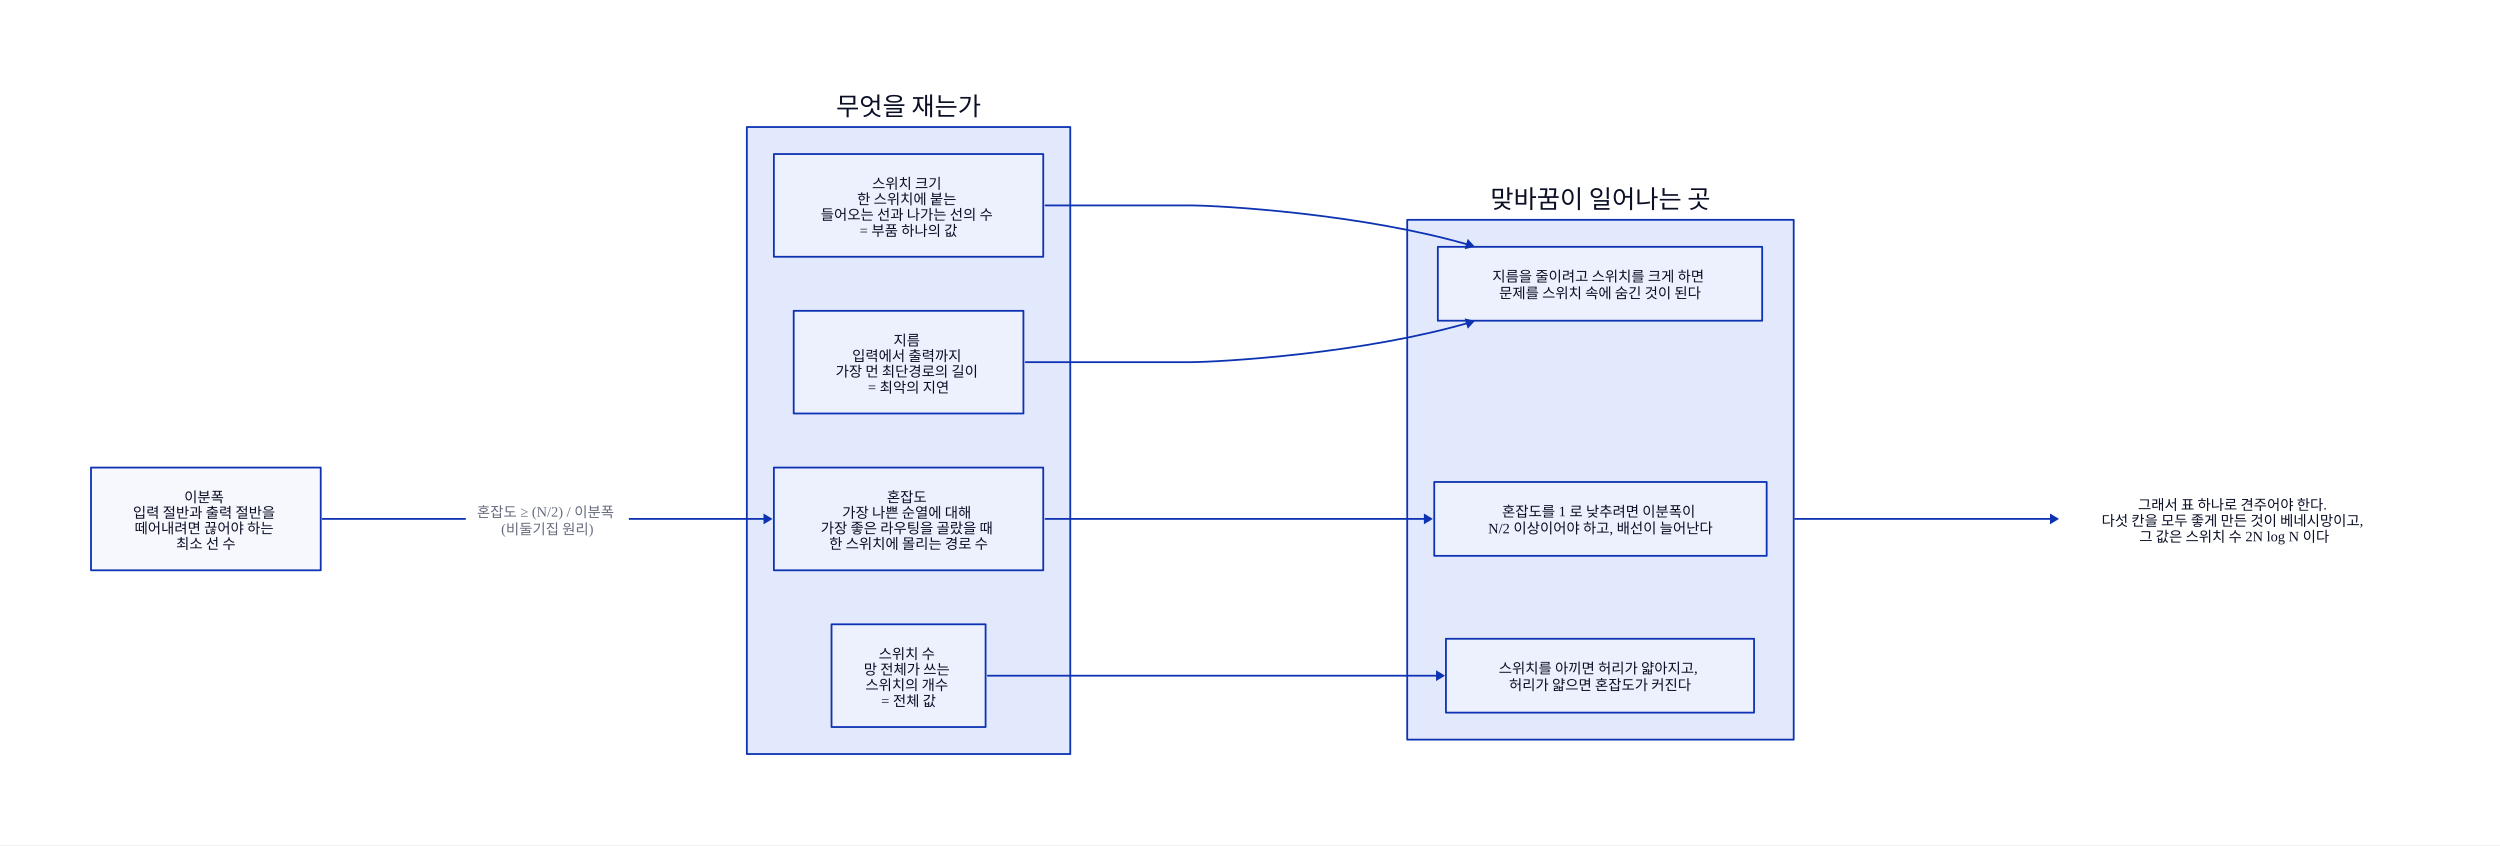
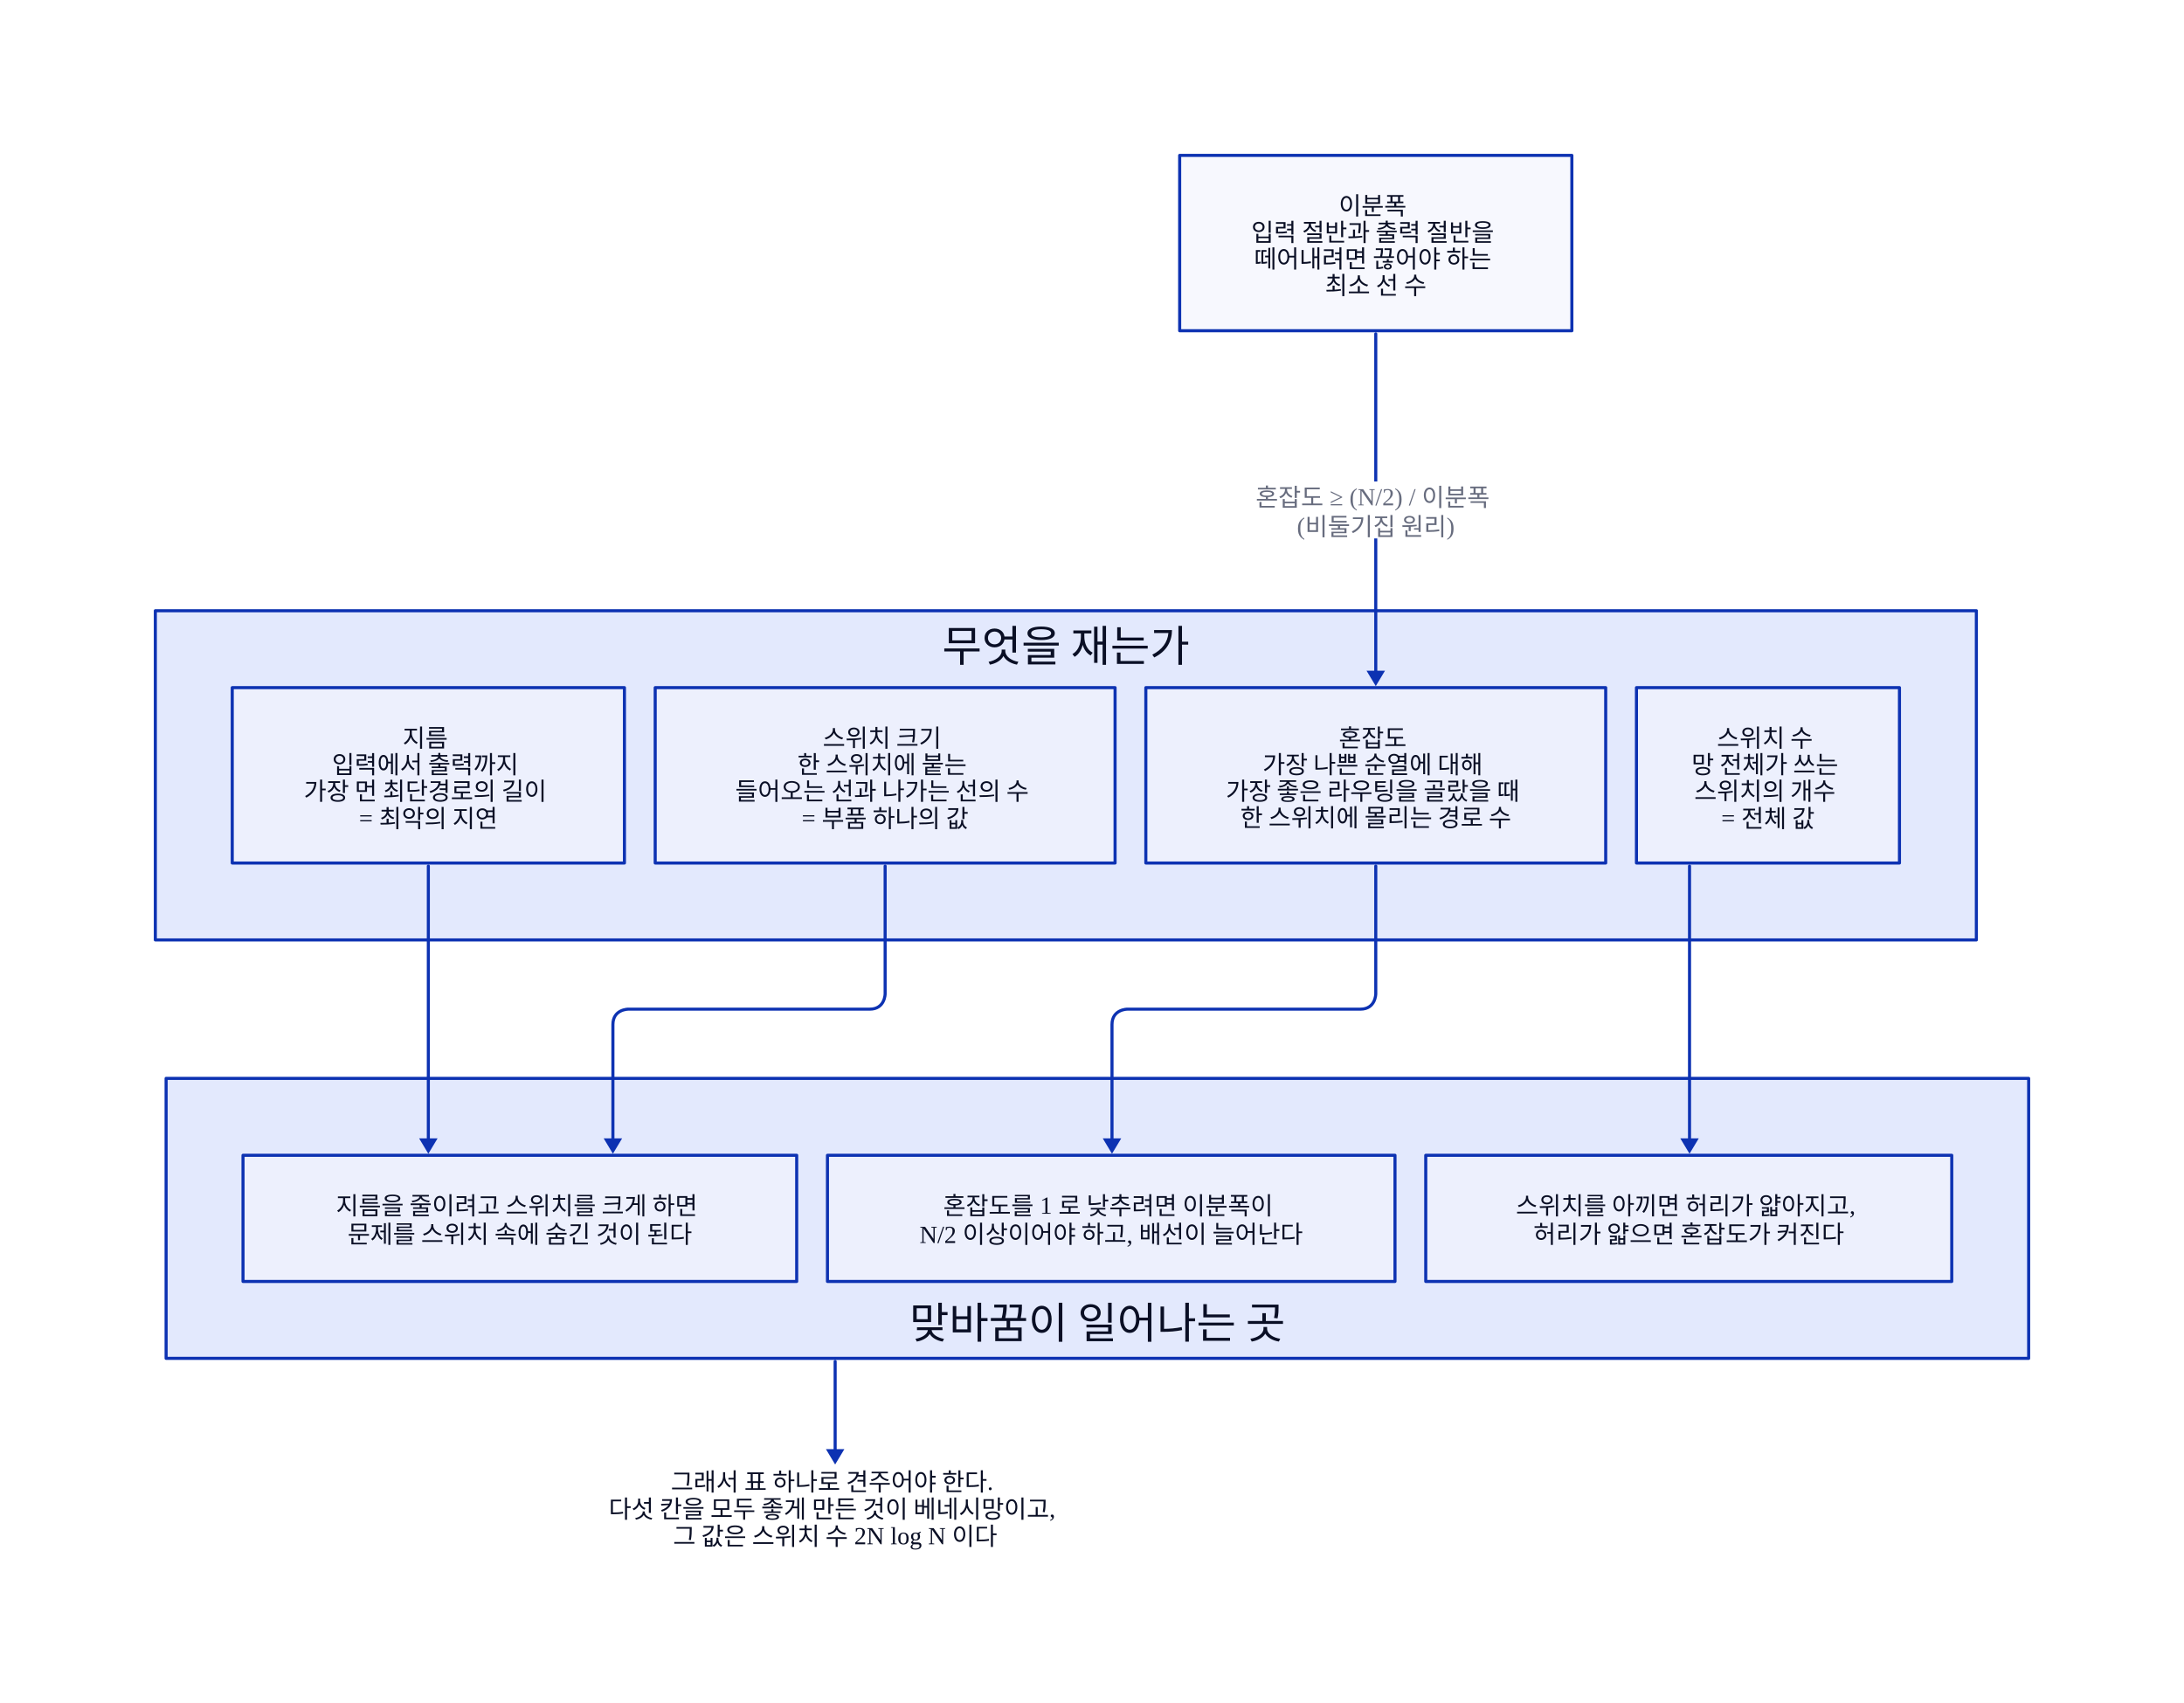
- <svg xmlns="http://www.w3.org/2000/svg" width="2775" height="938" class="d2-1234780815 d2-svg" viewBox="-101 -85 2775 938">
-   <rect width="2775" height="938" x="-101" y="-85" rx="0" style="fill:#fff" />
-   <style>.connection,.shape{stroke-linejoin:round}.shape{shape-rendering:geometricPrecision}.connection{stroke-linecap:round}.d2-1234780815 .fill-N1{fill:#0a0f25}.d2-1234780815 .fill-B4{fill:#e3e9fd}.d2-1234780815 .fill-B5{fill:#edf0fd}.d2-1234780815 .stroke-B1{stroke:#0d32b2}.s0{stroke-width:2}.s1{text-anchor:middle;font-size:28px}.s2{text-anchor:middle;font-size:16px}</style>
+ <svg xmlns="http://www.w3.org/2000/svg" width="1420" height="1107" class="d2-5787486 d2-svg" viewBox="-89 -89 1420 1107">
+   <rect width="1420" height="1107" x="-89" y="-89" rx="0" style="fill:#fff" />
+   <style>.connection,.shape{stroke-linejoin:round}.shape{shape-rendering:geometricPrecision}.connection{stroke-linecap:round}.d2-5787486 .fill-N1{fill:#0a0f25}.d2-5787486 .fill-B4{fill:#e3e9fd}.d2-5787486 .fill-B5{fill:#edf0fd}.d2-5787486 .stroke-B1{stroke:#0d32b2}.s0{stroke-width:2}.s1{text-anchor:middle;font-size:28px}.s2{text-anchor:middle;font-size:16px}</style>
  <g>
    <g class="shape">
-       <path d="M728 56h359v696H728z" class="stroke-B1 fill-B4 s0" />
+       <path d="M12 308h1184v214H12z" class="stroke-B1 fill-B4 s0" />
    </g>
-     <text x="907.5" y="43" class="text-bold fill-N1 s1">무엇을 재는가</text>
+     <text x="604" y="341" class="text-bold fill-N1 s1">무엇을 재는가</text>
  </g>
  <g>
    <g class="shape">
-       <path d="M0 434h255v114H0z" class="stroke-B1" style="fill:#f7f8fe;stroke-width:2" />
+       <path d="M678 12h255v114H678z" class="stroke-B1" style="fill:#f7f8fe;stroke-width:2" />
    </g>
-     <text x="127.5" y="472.5" class="text-bold fill-N1 s2">
-       <tspan x="127.5" dy="0">이분폭</tspan>
-       <tspan x="127.5" dy="17.25">입력 절반과 출력 절반을</tspan>
-       <tspan x="127.5" dy="17.25">떼어내려면 끊어야 하는</tspan>
-       <tspan x="127.5" dy="17.25">최소 선 수</tspan>
+     <text x="805.5" y="50.5" class="text-bold fill-N1 s2">
+       <tspan x="805.5" dy="0">이분폭</tspan>
+       <tspan x="805.5" dy="17.25">입력 절반과 출력 절반을</tspan>
+       <tspan x="805.5" dy="17.25">떼어내려면 끊어야 하는</tspan>
+       <tspan x="805.5" dy="17.25">최소 선 수</tspan>
    </text>
  </g>
  <g>
    <g class="shape">
-       <path d="M1461 159h429v577h-429z" class="stroke-B1 fill-B4 s0" />
+       <path d="M19 612h1211v182H19z" class="stroke-B1 fill-B4 s0" />
    </g>
-     <text x="1675.5" y="146" class="text-bold fill-N1 s1">맞바꿈이 일어나는 곳</text>
+     <text x="624.5" y="781" class="text-bold fill-N1 s1">맞바꿈이 일어나는 곳</text>
  </g>
-   <text x="2379" y="481" class="text-bold fill-N1 s2">
-     <tspan x="2379" dy="0">그래서 표 하나로 견주어야 한다.</tspan>
-     <tspan x="2379" dy="17.667">다섯 칸을 모두 좋게 만든 것이 베네시망이고,</tspan>
-     <tspan x="2379" dy="17.667">그 값은 스위치 수 2N log N 이다</tspan>
+   <text x="454" y="880" class="text-bold fill-N1 s2">
+     <tspan x="454" dy="0">그래서 표 하나로 견주어야 한다.</tspan>
+     <tspan x="454" dy="17.667">다섯 칸을 모두 좋게 만든 것이 베네시망이고,</tspan>
+     <tspan x="454" dy="17.667">그 값은 스위치 수 2N log N 이다</tspan>
  </text>
  <g>
    <g class="shape">
-       <path d="M780 260h255v114H780z" class="stroke-B1 fill-B5 s0" />
+       <path d="M62 358h255v114H62z" class="stroke-B1 fill-B5 s0" />
    </g>
-     <text x="907.5" y="298.5" class="text-bold fill-N1 s2">
-       <tspan x="907.5" dy="0">지름</tspan>
-       <tspan x="907.5" dy="17.25">입력에서 출력까지</tspan>
-       <tspan x="907.5" dy="17.25">가장 먼 최단경로의 길이</tspan>
-       <tspan x="907.5" dy="17.25">= 최악의 지연</tspan>
+     <text x="189.5" y="396.5" class="text-bold fill-N1 s2">
+       <tspan x="189.5" dy="0">지름</tspan>
+       <tspan x="189.5" dy="17.25">입력에서 출력까지</tspan>
+       <tspan x="189.5" dy="17.25">가장 먼 최단경로의 길이</tspan>
+       <tspan x="189.5" dy="17.25">= 최악의 지연</tspan>
    </text>
  </g>
  <g>
    <g class="shape">
-       <path d="M758 86h299v114H758z" class="stroke-B1 fill-B5 s0" />
+       <path d="M337 358h299v114H337z" class="stroke-B1 fill-B5 s0" />
    </g>
-     <text x="907.5" y="124.5" class="text-bold fill-N1 s2">
-       <tspan x="907.5" dy="0">스위치 크기</tspan>
-       <tspan x="907.5" dy="17.25">한 스위치에 붙는</tspan>
-       <tspan x="907.5" dy="17.25">들어오는 선과 나가는 선의 수</tspan>
-       <tspan x="907.5" dy="17.25">= 부품 하나의 값</tspan>
+     <text x="486.5" y="396.5" class="text-bold fill-N1 s2">
+       <tspan x="486.5" dy="0">스위치 크기</tspan>
+       <tspan x="486.5" dy="17.25">한 스위치에 붙는</tspan>
+       <tspan x="486.5" dy="17.25">들어오는 선과 나가는 선의 수</tspan>
+       <tspan x="486.5" dy="17.25">= 부품 하나의 값</tspan>
    </text>
  </g>
  <g>
    <g class="shape">
-       <path d="M822 608h171v114H822z" class="stroke-B1 fill-B5 s0" />
+       <path d="M656 358h299v114H656z" class="stroke-B1 fill-B5 s0" />
    </g>
-     <text x="907.5" y="646.5" class="text-bold fill-N1 s2">
-       <tspan x="907.5" dy="0">스위치 수</tspan>
-       <tspan x="907.5" dy="17.25">망 전체가 쓰는</tspan>
-       <tspan x="907.5" dy="17.25">스위치의 개수</tspan>
-       <tspan x="907.5" dy="17.25">= 전체 값</tspan>
+     <text x="805.5" y="396.5" class="text-bold fill-N1 s2">
+       <tspan x="805.5" dy="0">혼잡도</tspan>
+       <tspan x="805.5" dy="17.25">가장 나쁜 순열에 대해</tspan>
+       <tspan x="805.5" dy="17.25">가장 좋은 라우팅을 골랐을 때</tspan>
+       <tspan x="805.5" dy="17.25">한 스위치에 몰리는 경로 수</tspan>
    </text>
  </g>
  <g>
    <g class="shape">
-       <path d="M758 434h299v114H758z" class="stroke-B1 fill-B5 s0" />
+       <path d="M975 358h171v114H975z" class="stroke-B1 fill-B5 s0" />
    </g>
-     <text x="907.5" y="472.5" class="text-bold fill-N1 s2">
-       <tspan x="907.5" dy="0">혼잡도</tspan>
-       <tspan x="907.5" dy="17.25">가장 나쁜 순열에 대해</tspan>
-       <tspan x="907.5" dy="17.25">가장 좋은 라우팅을 골랐을 때</tspan>
-       <tspan x="907.5" dy="17.25">한 스위치에 몰리는 경로 수</tspan>
+     <text x="1060.5" y="396.5" class="text-bold fill-N1 s2">
+       <tspan x="1060.5" dy="0">스위치 수</tspan>
+       <tspan x="1060.5" dy="17.25">망 전체가 쓰는</tspan>
+       <tspan x="1060.5" dy="17.25">스위치의 개수</tspan>
+       <tspan x="1060.5" dy="17.25">= 전체 값</tspan>
    </text>
  </g>
  <g>
    <g class="shape">
-       <path d="M1495 189h360v82h-360z" class="stroke-B1 fill-B5 s0" />
+       <path d="M69 662h360v82H69z" class="stroke-B1 fill-B5 s0" />
    </g>
-     <text x="1675" y="227.5" class="text-bold fill-N1 s2">
-       <tspan x="1675" dy="0">지름을 줄이려고 스위치를 크게 하면</tspan>
-       <tspan x="1675" dy="18.5">문제를 스위치 속에 숨긴 것이 된다</tspan>
+     <text x="249" y="700.5" class="text-bold fill-N1 s2">
+       <tspan x="249" dy="0">지름을 줄이려고 스위치를 크게 하면</tspan>
+       <tspan x="249" dy="18.5">문제를 스위치 속에 숨긴 것이 된다</tspan>
    </text>
  </g>
  <g>
    <g class="shape">
-       <path d="M1491 450h369v82h-369z" class="stroke-B1 fill-B5 s0" />
+       <path d="M449 662h369v82H449z" class="stroke-B1 fill-B5 s0" />
    </g>
-     <text x="1675.5" y="488.5" class="text-bold fill-N1 s2">
-       <tspan x="1675.5" dy="0">혼잡도를 1 로 낮추려면 이분폭이</tspan>
-       <tspan x="1675.5" dy="18.5">N/2 이상이어야 하고, 배선이 늘어난다</tspan>
+     <text x="633.5" y="700.5" class="text-bold fill-N1 s2">
+       <tspan x="633.5" dy="0">혼잡도를 1 로 낮추려면 이분폭이</tspan>
+       <tspan x="633.5" dy="18.5">N/2 이상이어야 하고, 배선이 늘어난다</tspan>
    </text>
  </g>
  <g>
    <g class="shape">
-       <path d="M1504 624h342v82h-342z" class="stroke-B1 fill-B5 s0" />
+       <path d="M838 662h342v82H838z" class="stroke-B1 fill-B5 s0" />
    </g>
-     <text x="1675" y="662.5" class="text-bold fill-N1 s2">
-       <tspan x="1675" dy="0">스위치를 아끼면 허리가 얇아지고,</tspan>
-       <tspan x="1675" dy="18.5">허리가 얇으면 혼잡도가 커진다</tspan>
+     <text x="1009" y="700.5" class="text-bold fill-N1 s2">
+       <tspan x="1009" dy="0">스위치를 아끼면 허리가 얇아지고,</tspan>
+       <tspan x="1009" dy="18.5">허리가 얇으면 혼잡도가 커진다</tspan>
    </text>
  </g>
-   <marker id="mk-d2-1234780815-3488378134" markerHeight="12" markerUnits="userSpaceOnUse" markerWidth="10" orient="auto" refX="7" refY="6" viewBox="0 0 10 12">
+   <marker id="mk-d2-5787486-3488378134" markerHeight="12" markerUnits="userSpaceOnUse" markerWidth="10" orient="auto" refX="7" refY="6" viewBox="0 0 10 12">
    <path stroke-width="2" d="m0 0 10 6-10 6z" class="connection" style="fill:#0d32b2" />
  </marker>
-   <path fill="none" marker-end="url(#mk-d2-1234780815-3488378134)" d="M257 491h496.5" class="connection stroke-B1 s0" mask="url(#d2-1234780815)" />
-   <text x="506.5" y="489" style="fill:#676c7e;text-anchor:middle;font-size:16px">
-     <tspan x="506.5" dy="0">혼잡도 ≥ (N/2) / 이분폭</tspan>
-     <tspan x="506.5" dy="18.5">(비둘기집 원리)</tspan>
+   <path fill="none" marker-end="url(#mk-d2-5787486-3488378134)" d="M805.5 128v226" class="connection stroke-B1 s0" mask="url(#d2-5787486)" />
+   <text x="805.5" y="240" style="fill:#676c7e;text-anchor:middle;font-size:16px">
+     <tspan x="805.5" dy="0">혼잡도 ≥ (N/2) / 이분폭</tspan>
+     <tspan x="805.5" dy="18.5">(비둘기집 원리)</tspan>
  </text>
-   <path fill="none" marker-end="url(#mk-d2-1234780815-3488378134)" d="M1059.5 143h159.75c32.55 0 193.75 9.2 313.915 44.862" class="connection stroke-B1 s0" mask="url(#d2-1234780815)" />
-   <path fill="none" marker-end="url(#mk-d2-1234780815-3488378134)" d="M1059.5 491h427" class="connection stroke-B1 s0" mask="url(#d2-1234780815)" />
-   <path fill="none" marker-end="url(#mk-d2-1234780815-3488378134)" d="M995.5 665H1500" class="connection stroke-B1 s0" mask="url(#d2-1234780815)" />
-   <path fill="none" marker-end="url(#mk-d2-1234780815-3488378134)" d="M1037.5 317h181.75c32.55 0 193.75-9.2 313.915-44.862" class="connection stroke-B1 s0" mask="url(#d2-1234780815)" />
-   <path fill="none" marker-end="url(#mk-d2-1234780815-3488378134)" d="M1891.5 491h290" class="connection stroke-B1 s0" mask="url(#d2-1234780815)" />
-   <mask id="d2-1234780815" width="2775" height="938" x="-101" y="-85" maskUnits="userSpaceOnUse">
-     <path fill="#fff" d="M-101-85h2775v938H-101z" />
-     <path d="M416 473h181v37H416z" />
+   <path fill="none" marker-end="url(#mk-d2-5787486-3488378134)" d="M486.5 474v83s0 10-10 10h-157s-10 0-10 10v81" class="connection stroke-B1 s0" mask="url(#d2-5787486)" />
+   <path fill="none" marker-end="url(#mk-d2-5787486-3488378134)" d="M805.5 474v83s0 10-10 10H644s-10 0-10 10v81" class="connection stroke-B1 s0" mask="url(#d2-5787486)" />
+   <path fill="none" marker-end="url(#mk-d2-5787486-3488378134)" d="M1009.5 474v184" class="connection stroke-B1 s0" mask="url(#d2-5787486)" />
+   <path fill="none" marker-end="url(#mk-d2-5787486-3488378134)" d="M189.5 474v184" class="connection stroke-B1 s0" mask="url(#d2-5787486)" />
+   <path fill="none" marker-end="url(#mk-d2-5787486-3488378134)" d="M454 796v64" class="connection stroke-B1 s0" mask="url(#d2-5787486)" />
+   <mask id="d2-5787486" width="1420" height="1107" x="-89" y="-89" maskUnits="userSpaceOnUse">
+     <path fill="#fff" d="M-89-89h1420v1107H-89z" />
+     <path d="M715 224h181v37H715z" />
  </mask>
</svg>
